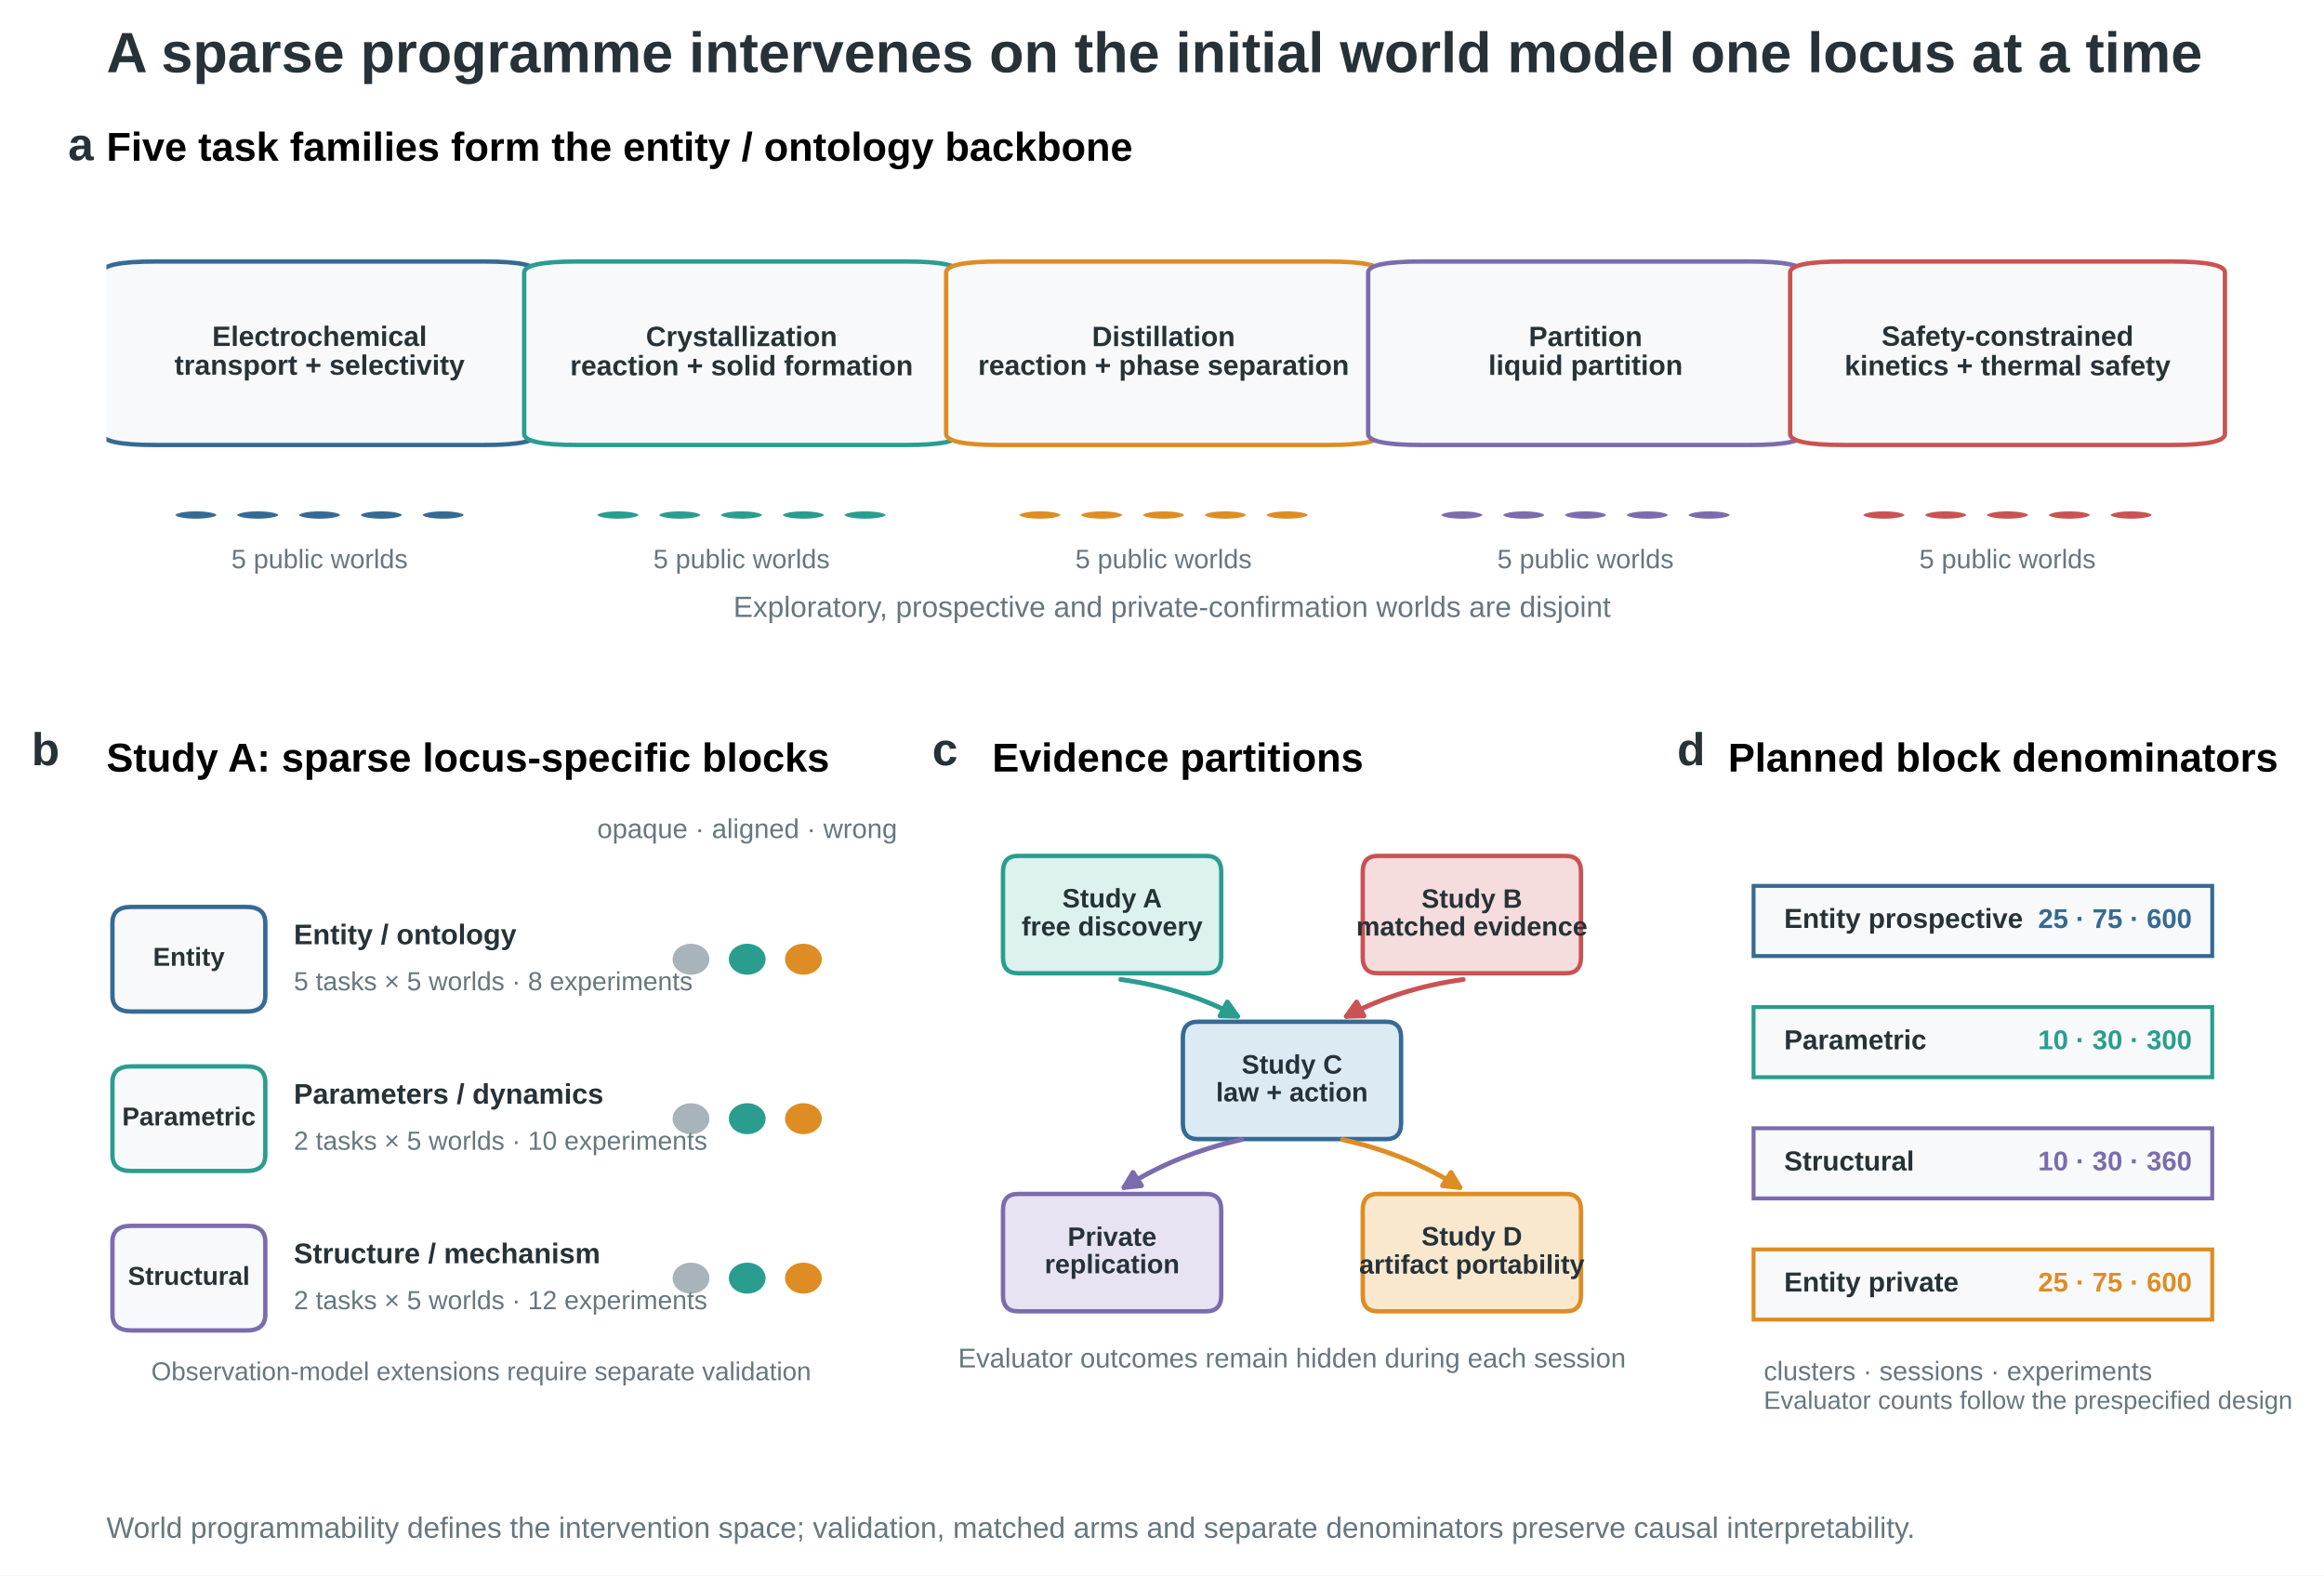
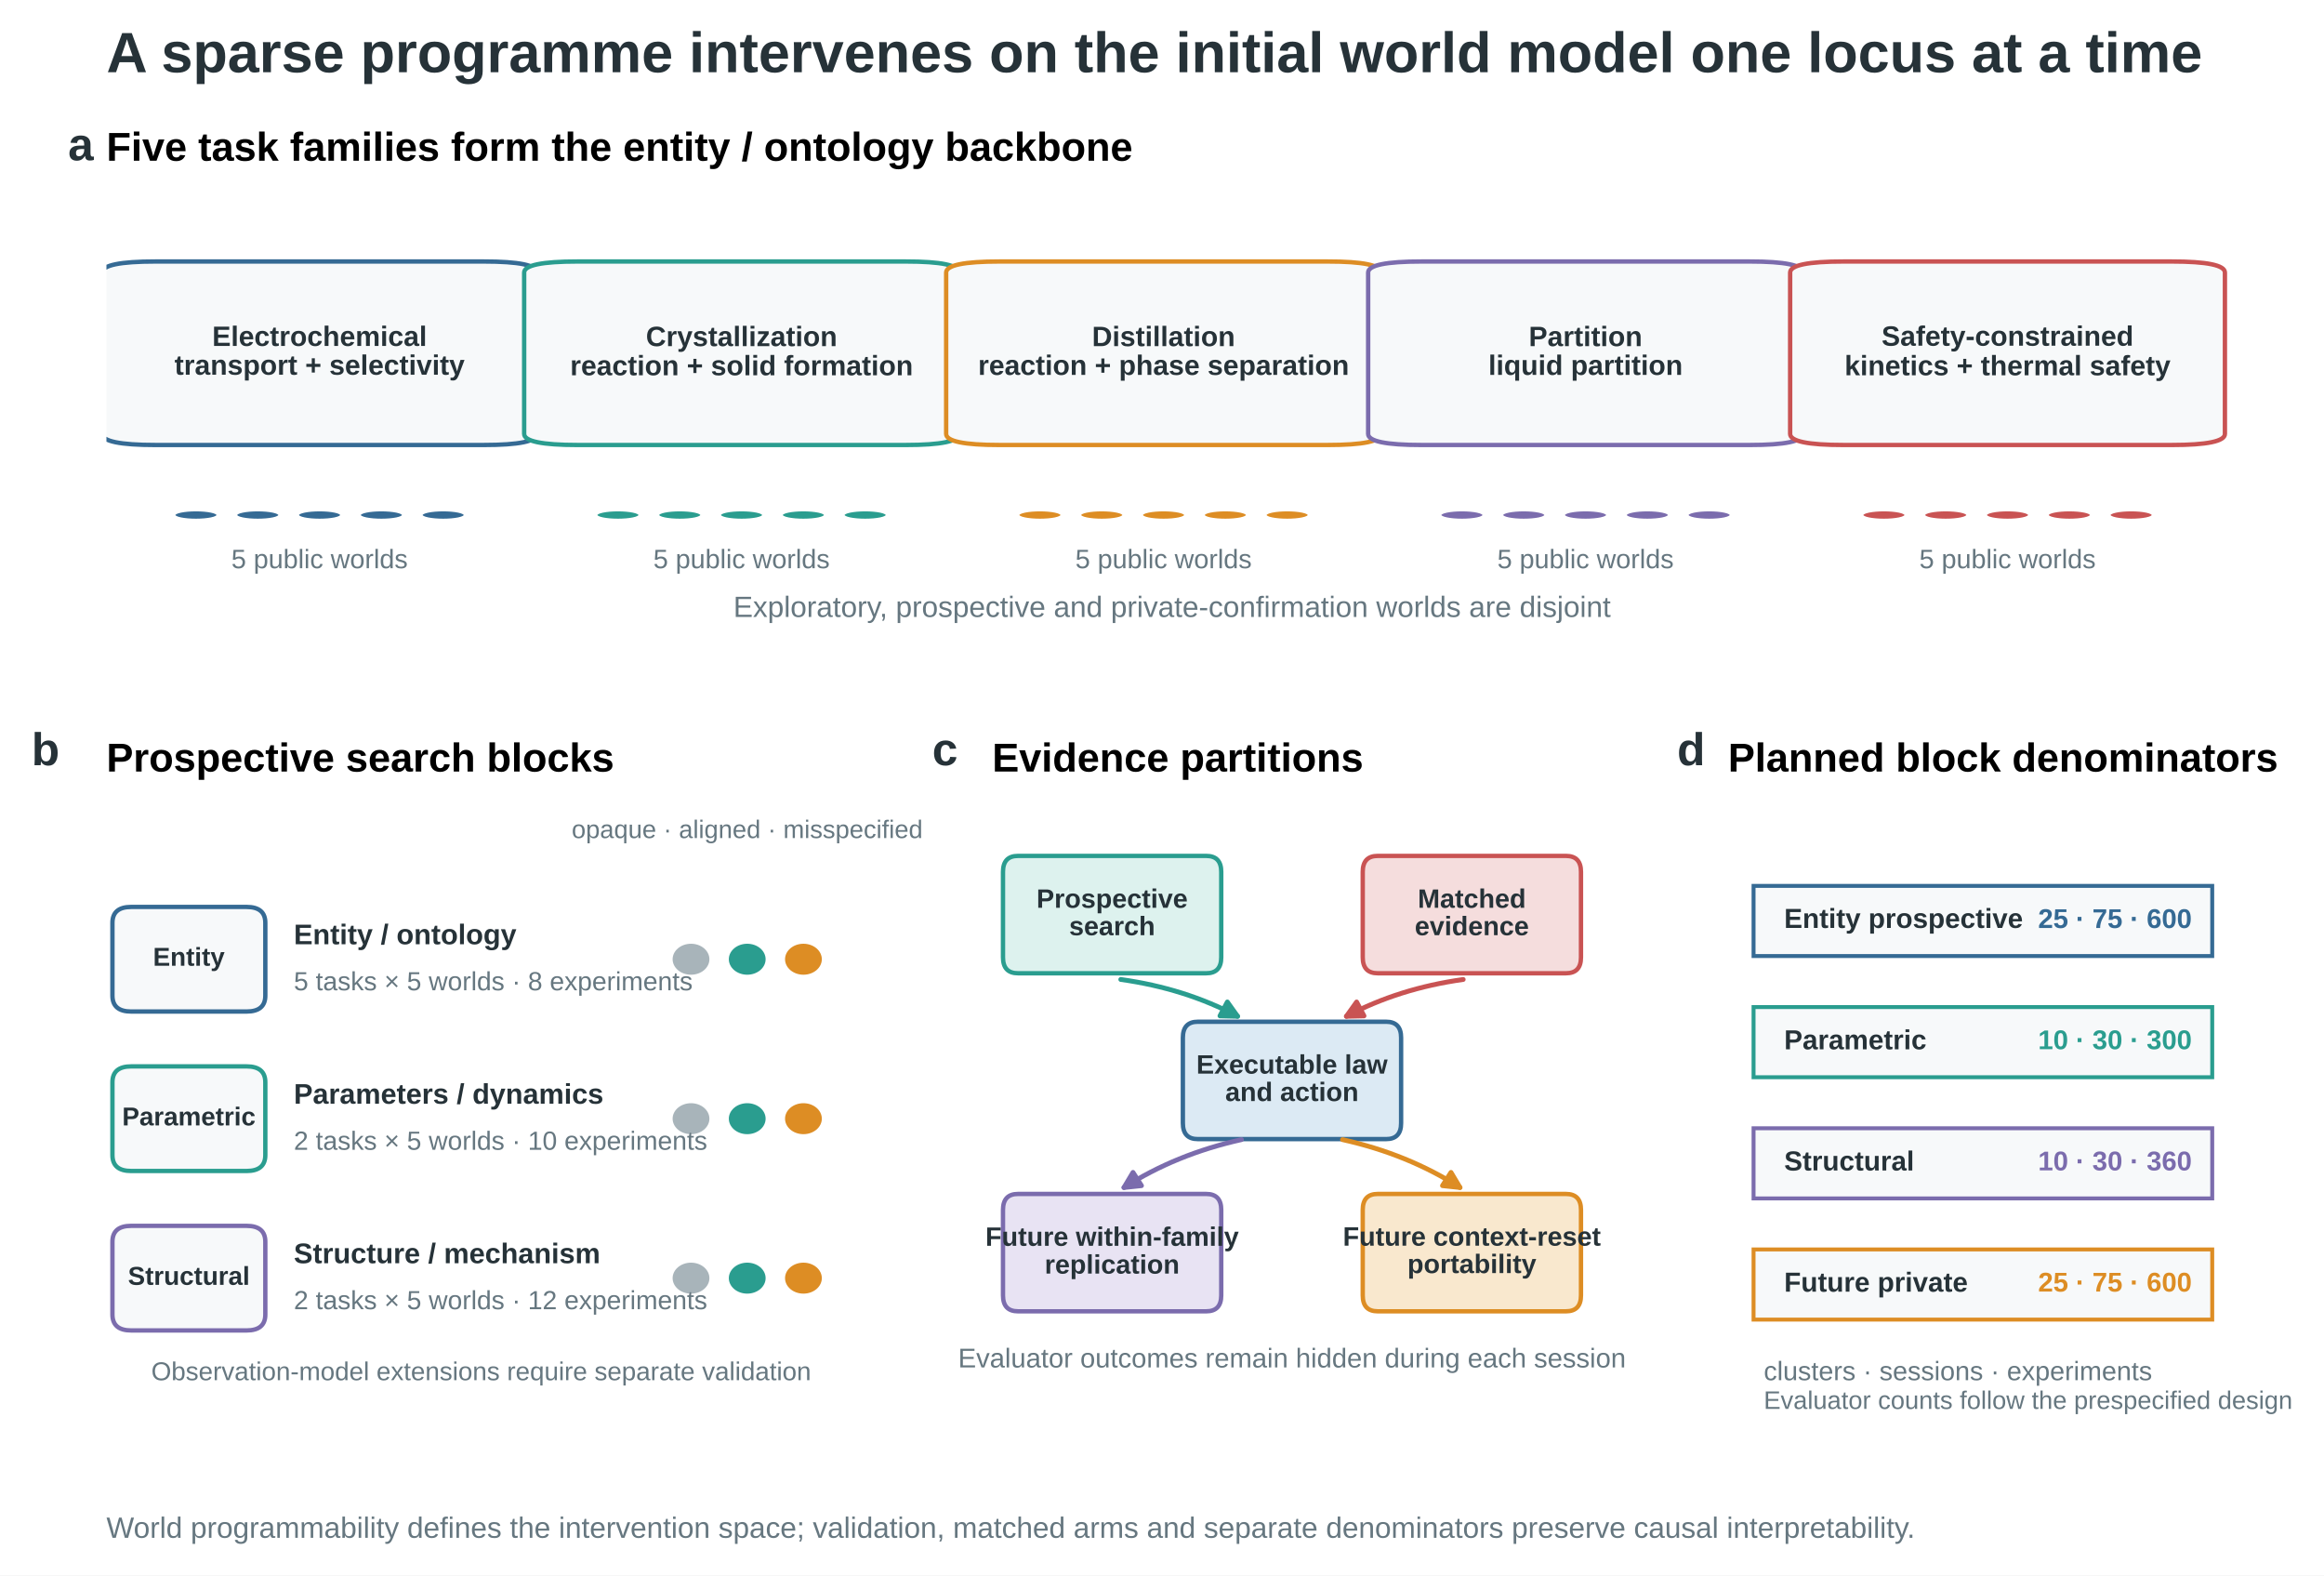
<svg xmlns="http://www.w3.org/2000/svg" width="531.362pt" height="360.139pt" viewBox="0 0 531.362 360.139" version="1.1">
  <defs>
    <style type="text/css">*{stroke-linejoin: round; stroke-linecap: butt}</style>
  </defs>
  <g id="figure_1">
    <g id="patch_1">
      <path d="M 0 360.139 L 531.362 360.139 L 531.362 0 L 0 0 z " style="fill: #ffffff" />
    </g>
    <g id="axes_1">
      <g id="patch_2">
        <path d="M 35.544 101.723 L 110.587 101.723 Q 122.77 101.723 122.77 99.19 L 122.77 62.31 Q 122.77 59.777 110.587 59.777 L 35.544 59.777 Q 23.361 59.777 23.361 62.31 L 23.361 99.19 Q 23.361 101.723 35.544 101.723 z " clip-path="url(#p70726f515e)" style="fill: #f7f9fa; stroke: #356a94; stroke-linejoin: miter" />
      </g>
      <g id="patch_3">
        <path d="M 44.802 118.745 C 46.095 118.745 47.334 118.638 48.248 118.448 C 49.162 118.258 49.675 118.001 49.675 117.732 C 49.675 117.463 49.162 117.206 48.248 117.016 C 47.334 116.826 46.095 116.719 44.802 116.719 C 43.51 116.719 42.27 116.826 41.357 117.016 C 40.443 117.206 39.929 117.463 39.929 117.732 C 39.929 118.001 40.443 118.258 41.357 118.448 C 42.27 118.638 43.51 118.745 44.802 118.745 z " clip-path="url(#p70726f515e)" style="fill: #356a94; stroke: #ffffff; stroke-width: 0.35; stroke-linejoin: miter" />
      </g>
      <g id="patch_4">
        <path d="M 58.934 118.745 C 60.226 118.745 61.466 118.638 62.38 118.448 C 63.293 118.258 63.807 118.001 63.807 117.732 C 63.807 117.463 63.293 117.206 62.38 117.016 C 61.466 116.826 60.226 116.719 58.934 116.719 C 57.641 116.719 56.402 116.826 55.488 117.016 C 54.574 117.206 54.061 117.463 54.061 117.732 C 54.061 118.001 54.574 118.258 55.488 118.448 C 56.402 118.638 57.641 118.745 58.934 118.745 z " clip-path="url(#p70726f515e)" style="fill: #356a94; stroke: #ffffff; stroke-width: 0.35; stroke-linejoin: miter" />
      </g>
      <g id="patch_5">
        <path d="M 73.065 118.745 C 74.358 118.745 75.597 118.638 76.511 118.448 C 77.425 118.258 77.938 118.001 77.938 117.732 C 77.938 117.463 77.425 117.206 76.511 117.016 C 75.597 116.826 74.358 116.719 73.065 116.719 C 71.773 116.719 70.533 116.826 69.62 117.016 C 68.706 117.206 68.192 117.463 68.192 117.732 C 68.192 118.001 68.706 118.258 69.62 118.448 C 70.533 118.638 71.773 118.745 73.065 118.745 z " clip-path="url(#p70726f515e)" style="fill: #356a94; stroke: #ffffff; stroke-width: 0.35; stroke-linejoin: miter" />
      </g>
      <g id="patch_6">
        <path d="M 87.197 118.745 C 88.489 118.745 89.729 118.638 90.643 118.448 C 91.556 118.258 92.07 118.001 92.07 117.732 C 92.07 117.463 91.556 117.206 90.643 117.016 C 89.729 116.826 88.489 116.719 87.197 116.719 C 85.905 116.719 84.665 116.826 83.751 117.016 C 82.837 117.206 82.324 117.463 82.324 117.732 C 82.324 118.001 82.837 118.258 83.751 118.448 C 84.665 118.638 85.905 118.745 87.197 118.745 z " clip-path="url(#p70726f515e)" style="fill: #356a94; stroke: #ffffff; stroke-width: 0.35; stroke-linejoin: miter" />
      </g>
      <g id="patch_7">
        <path d="M 101.329 118.745 C 102.621 118.745 103.86 118.638 104.774 118.448 C 105.688 118.258 106.202 118.001 106.202 117.732 C 106.202 117.463 105.688 117.206 104.774 117.016 C 103.86 116.826 102.621 116.719 101.329 116.719 C 100.036 116.719 98.797 116.826 97.883 117.016 C 96.969 117.206 96.456 117.463 96.456 117.732 C 96.456 118.001 96.969 118.258 97.883 118.448 C 98.797 118.638 100.036 118.745 101.329 118.745 z " clip-path="url(#p70726f515e)" style="fill: #356a94; stroke: #ffffff; stroke-width: 0.35; stroke-linejoin: miter" />
      </g>
      <g id="patch_8">
        <path d="M 132.028 101.723 L 207.072 101.723 Q 219.254 101.723 219.254 99.19 L 219.254 62.31 Q 219.254 59.777 207.072 59.777 L 132.028 59.777 Q 119.846 59.777 119.846 62.31 L 119.846 99.19 Q 119.846 101.723 132.028 101.723 z " clip-path="url(#p70726f515e)" style="fill: #f7f9fa; stroke: #2a9d8f; stroke-linejoin: miter" />
      </g>
      <g id="patch_9">
        <path d="M 141.287 118.745 C 142.579 118.745 143.819 118.638 144.733 118.448 C 145.646 118.258 146.16 118.001 146.16 117.732 C 146.16 117.463 145.646 117.206 144.733 117.016 C 143.819 116.826 142.579 116.719 141.287 116.719 C 139.994 116.719 138.755 116.826 137.841 117.016 C 136.927 117.206 136.414 117.463 136.414 117.732 C 136.414 118.001 136.927 118.258 137.841 118.448 C 138.755 118.638 139.994 118.745 141.287 118.745 z " clip-path="url(#p70726f515e)" style="fill: #2a9d8f; stroke: #ffffff; stroke-width: 0.35; stroke-linejoin: miter" />
      </g>
      <g id="patch_10">
        <path d="M 155.418 118.745 C 156.711 118.745 157.95 118.638 158.864 118.448 C 159.778 118.258 160.291 118.001 160.291 117.732 C 160.291 117.463 159.778 117.206 158.864 117.016 C 157.95 116.826 156.711 116.719 155.418 116.719 C 154.126 116.719 152.887 116.826 151.973 117.016 C 151.059 117.206 150.545 117.463 150.545 117.732 C 150.545 118.001 151.059 118.258 151.973 118.448 C 152.887 118.638 154.126 118.745 155.418 118.745 z " clip-path="url(#p70726f515e)" style="fill: #2a9d8f; stroke: #ffffff; stroke-width: 0.35; stroke-linejoin: miter" />
      </g>
      <g id="patch_11">
        <path d="M 169.55 118.745 C 170.842 118.745 172.082 118.638 172.996 118.448 C 173.91 118.258 174.423 118.001 174.423 117.732 C 174.423 117.463 173.91 117.206 172.996 117.016 C 172.082 116.826 170.842 116.719 169.55 116.719 C 168.258 116.719 167.018 116.826 166.104 117.016 C 165.19 117.206 164.677 117.463 164.677 117.732 C 164.677 118.001 165.19 118.258 166.104 118.448 C 167.018 118.638 168.258 118.745 169.55 118.745 z " clip-path="url(#p70726f515e)" style="fill: #2a9d8f; stroke: #ffffff; stroke-width: 0.35; stroke-linejoin: miter" />
      </g>
      <g id="patch_12">
        <path d="M 183.682 118.745 C 184.974 118.745 186.213 118.638 187.127 118.448 C 188.041 118.258 188.555 118.001 188.555 117.732 C 188.555 117.463 188.041 117.206 187.127 117.016 C 186.213 116.826 184.974 116.719 183.682 116.719 C 182.389 116.719 181.15 116.826 180.236 117.016 C 179.322 117.206 178.809 117.463 178.809 117.732 C 178.809 118.001 179.322 118.258 180.236 118.448 C 181.15 118.638 182.389 118.745 183.682 118.745 z " clip-path="url(#p70726f515e)" style="fill: #2a9d8f; stroke: #ffffff; stroke-width: 0.35; stroke-linejoin: miter" />
      </g>
      <g id="patch_13">
        <path d="M 197.813 118.745 C 199.105 118.745 200.345 118.638 201.259 118.448 C 202.173 118.258 202.686 118.001 202.686 117.732 C 202.686 117.463 202.173 117.206 201.259 117.016 C 200.345 116.826 199.105 116.719 197.813 116.719 C 196.521 116.719 195.281 116.826 194.367 117.016 C 193.454 117.206 192.94 117.463 192.94 117.732 C 192.94 118.001 193.454 118.258 194.367 118.448 C 195.281 118.638 196.521 118.745 197.813 118.745 z " clip-path="url(#p70726f515e)" style="fill: #2a9d8f; stroke: #ffffff; stroke-width: 0.35; stroke-linejoin: miter" />
      </g>
      <g id="patch_14">
        <path d="M 228.513 101.723 L 303.556 101.723 Q 315.739 101.723 315.739 99.19 L 315.739 62.31 Q 315.739 59.777 303.556 59.777 L 228.513 59.777 Q 216.33 59.777 216.33 62.31 L 216.33 99.19 Q 216.33 101.723 228.513 101.723 z " clip-path="url(#p70726f515e)" style="fill: #f7f9fa; stroke: #dd8d24; stroke-linejoin: miter" />
      </g>
      <g id="patch_15">
        <path d="M 237.771 118.745 C 239.064 118.745 240.303 118.638 241.217 118.448 C 242.131 118.258 242.644 118.001 242.644 117.732 C 242.644 117.463 242.131 117.206 241.217 117.016 C 240.303 116.826 239.064 116.719 237.771 116.719 C 236.479 116.719 235.24 116.826 234.326 117.016 C 233.412 117.206 232.898 117.463 232.898 117.732 C 232.898 118.001 233.412 118.258 234.326 118.448 C 235.24 118.638 236.479 118.745 237.771 118.745 z " clip-path="url(#p70726f515e)" style="fill: #dd8d24; stroke: #ffffff; stroke-width: 0.35; stroke-linejoin: miter" />
      </g>
      <g id="patch_16">
        <path d="M 251.903 118.745 C 253.195 118.745 254.435 118.638 255.349 118.448 C 256.263 118.258 256.776 118.001 256.776 117.732 C 256.776 117.463 256.263 117.206 255.349 117.016 C 254.435 116.826 253.195 116.719 251.903 116.719 C 250.611 116.719 249.371 116.826 248.457 117.016 C 247.544 117.206 247.03 117.463 247.03 117.732 C 247.03 118.001 247.544 118.258 248.457 118.448 C 249.371 118.638 250.611 118.745 251.903 118.745 z " clip-path="url(#p70726f515e)" style="fill: #dd8d24; stroke: #ffffff; stroke-width: 0.35; stroke-linejoin: miter" />
      </g>
      <g id="patch_17">
        <path d="M 266.035 118.745 C 267.327 118.745 268.566 118.638 269.48 118.448 C 270.394 118.258 270.908 118.001 270.908 117.732 C 270.908 117.463 270.394 117.206 269.48 117.016 C 268.566 116.826 267.327 116.719 266.035 116.719 C 264.742 116.719 263.503 116.826 262.589 117.016 C 261.675 117.206 261.162 117.463 261.162 117.732 C 261.162 118.001 261.675 118.258 262.589 118.448 C 263.503 118.638 264.742 118.745 266.035 118.745 z " clip-path="url(#p70726f515e)" style="fill: #dd8d24; stroke: #ffffff; stroke-width: 0.35; stroke-linejoin: miter" />
      </g>
      <g id="patch_18">
        <path d="M 280.166 118.745 C 281.459 118.745 282.698 118.638 283.612 118.448 C 284.526 118.258 285.039 118.001 285.039 117.732 C 285.039 117.463 284.526 117.206 283.612 117.016 C 282.698 116.826 281.459 116.719 280.166 116.719 C 278.874 116.719 277.634 116.826 276.72 117.016 C 275.807 117.206 275.293 117.463 275.293 117.732 C 275.293 118.001 275.807 118.258 276.72 118.448 C 277.634 118.638 278.874 118.745 280.166 118.745 z " clip-path="url(#p70726f515e)" style="fill: #dd8d24; stroke: #ffffff; stroke-width: 0.35; stroke-linejoin: miter" />
      </g>
      <g id="patch_19">
        <path d="M 294.298 118.745 C 295.59 118.745 296.83 118.638 297.743 118.448 C 298.657 118.258 299.171 118.001 299.171 117.732 C 299.171 117.463 298.657 117.206 297.743 117.016 C 296.83 116.826 295.59 116.719 294.298 116.719 C 293.005 116.719 291.766 116.826 290.852 117.016 C 289.938 117.206 289.425 117.463 289.425 117.732 C 289.425 118.001 289.938 118.258 290.852 118.448 C 291.766 118.638 293.005 118.745 294.298 118.745 z " clip-path="url(#p70726f515e)" style="fill: #dd8d24; stroke: #ffffff; stroke-width: 0.35; stroke-linejoin: miter" />
      </g>
      <g id="patch_20">
        <path d="M 324.997 101.723 L 400.041 101.723 Q 412.223 101.723 412.223 99.19 L 412.223 62.31 Q 412.223 59.777 400.041 59.777 L 324.997 59.777 Q 312.815 59.777 312.815 62.31 L 312.815 99.19 Q 312.815 101.723 324.997 101.723 z " clip-path="url(#p70726f515e)" style="fill: #f7f9fa; stroke: #7b6cad; stroke-linejoin: miter" />
      </g>
      <g id="patch_21">
        <path d="M 334.256 118.745 C 335.548 118.745 336.788 118.638 337.702 118.448 C 338.616 118.258 339.129 118.001 339.129 117.732 C 339.129 117.463 338.616 117.206 337.702 117.016 C 336.788 116.826 335.548 116.719 334.256 116.719 C 332.964 116.719 331.724 116.826 330.81 117.016 C 329.897 117.206 329.383 117.463 329.383 117.732 C 329.383 118.001 329.897 118.258 330.81 118.448 C 331.724 118.638 332.964 118.745 334.256 118.745 z " clip-path="url(#p70726f515e)" style="fill: #7b6cad; stroke: #ffffff; stroke-width: 0.35; stroke-linejoin: miter" />
      </g>
      <g id="patch_22">
        <path d="M 348.388 118.745 C 349.68 118.745 350.92 118.638 351.833 118.448 C 352.747 118.258 353.261 118.001 353.261 117.732 C 353.261 117.463 352.747 117.206 351.833 117.016 C 350.92 116.826 349.68 116.719 348.388 116.719 C 347.095 116.719 345.856 116.826 344.942 117.016 C 344.028 117.206 343.515 117.463 343.515 117.732 C 343.515 118.001 344.028 118.258 344.942 118.448 C 345.856 118.638 347.095 118.745 348.388 118.745 z " clip-path="url(#p70726f515e)" style="fill: #7b6cad; stroke: #ffffff; stroke-width: 0.35; stroke-linejoin: miter" />
      </g>
      <g id="patch_23">
        <path d="M 362.519 118.745 C 363.812 118.745 365.051 118.638 365.965 118.448 C 366.879 118.258 367.392 118.001 367.392 117.732 C 367.392 117.463 366.879 117.206 365.965 117.016 C 365.051 116.826 363.812 116.719 362.519 116.719 C 361.227 116.719 359.987 116.826 359.074 117.016 C 358.16 117.206 357.646 117.463 357.646 117.732 C 357.646 118.001 358.16 118.258 359.074 118.448 C 359.987 118.638 361.227 118.745 362.519 118.745 z " clip-path="url(#p70726f515e)" style="fill: #7b6cad; stroke: #ffffff; stroke-width: 0.35; stroke-linejoin: miter" />
      </g>
      <g id="patch_24">
        <path d="M 376.651 118.745 C 377.943 118.745 379.183 118.638 380.096 118.448 C 381.01 118.258 381.524 118.001 381.524 117.732 C 381.524 117.463 381.01 117.206 380.096 117.016 C 379.183 116.826 377.943 116.719 376.651 116.719 C 375.358 116.719 374.119 116.826 373.205 117.016 C 372.291 117.206 371.778 117.463 371.778 117.732 C 371.778 118.001 372.291 118.258 373.205 118.448 C 374.119 118.638 375.358 118.745 376.651 118.745 z " clip-path="url(#p70726f515e)" style="fill: #7b6cad; stroke: #ffffff; stroke-width: 0.35; stroke-linejoin: miter" />
      </g>
      <g id="patch_25">
        <path d="M 390.782 118.745 C 392.075 118.745 393.314 118.638 394.228 118.448 C 395.142 118.258 395.655 118.001 395.655 117.732 C 395.655 117.463 395.142 117.206 394.228 117.016 C 393.314 116.826 392.075 116.719 390.782 116.719 C 389.49 116.719 388.25 116.826 387.337 117.016 C 386.423 117.206 385.909 117.463 385.909 117.732 C 385.909 118.001 386.423 118.258 387.337 118.448 C 388.25 118.638 389.49 118.745 390.782 118.745 z " clip-path="url(#p70726f515e)" style="fill: #7b6cad; stroke: #ffffff; stroke-width: 0.35; stroke-linejoin: miter" />
      </g>
      <g id="patch_26">
        <path d="M 421.482 101.723 L 496.526 101.723 Q 508.708 101.723 508.708 99.19 L 508.708 62.31 Q 508.708 59.777 496.526 59.777 L 421.482 59.777 Q 409.3 59.777 409.3 62.31 L 409.3 99.19 Q 409.3 101.723 421.482 101.723 z " clip-path="url(#p70726f515e)" style="fill: #f7f9fa; stroke: #c95353; stroke-linejoin: miter" />
      </g>
      <g id="patch_27">
        <path d="M 430.741 118.745 C 432.033 118.745 433.273 118.638 434.186 118.448 C 435.1 118.258 435.614 118.001 435.614 117.732 C 435.614 117.463 435.1 117.206 434.186 117.016 C 433.273 116.826 432.033 116.719 430.741 116.719 C 429.448 116.719 428.209 116.826 427.295 117.016 C 426.381 117.206 425.868 117.463 425.868 117.732 C 425.868 118.001 426.381 118.258 427.295 118.448 C 428.209 118.638 429.448 118.745 430.741 118.745 z " clip-path="url(#p70726f515e)" style="fill: #c95353; stroke: #ffffff; stroke-width: 0.35; stroke-linejoin: miter" />
      </g>
      <g id="patch_28">
        <path d="M 444.872 118.745 C 446.165 118.745 447.404 118.638 448.318 118.448 C 449.232 118.258 449.745 118.001 449.745 117.732 C 449.745 117.463 449.232 117.206 448.318 117.016 C 447.404 116.826 446.165 116.719 444.872 116.719 C 443.58 116.719 442.34 116.826 441.427 117.016 C 440.513 117.206 439.999 117.463 439.999 117.732 C 439.999 118.001 440.513 118.258 441.427 118.448 C 442.34 118.638 443.58 118.745 444.872 118.745 z " clip-path="url(#p70726f515e)" style="fill: #c95353; stroke: #ffffff; stroke-width: 0.35; stroke-linejoin: miter" />
      </g>
      <g id="patch_29">
        <path d="M 459.004 118.745 C 460.296 118.745 461.536 118.638 462.45 118.448 C 463.363 118.258 463.877 118.001 463.877 117.732 C 463.877 117.463 463.363 117.206 462.45 117.016 C 461.536 116.826 460.296 116.719 459.004 116.719 C 457.711 116.719 456.472 116.826 455.558 117.016 C 454.644 117.206 454.131 117.463 454.131 117.732 C 454.131 118.001 454.644 118.258 455.558 118.448 C 456.472 118.638 457.711 118.745 459.004 118.745 z " clip-path="url(#p70726f515e)" style="fill: #c95353; stroke: #ffffff; stroke-width: 0.35; stroke-linejoin: miter" />
      </g>
      <g id="patch_30">
        <path d="M 473.135 118.745 C 474.428 118.745 475.667 118.638 476.581 118.448 C 477.495 118.258 478.008 118.001 478.008 117.732 C 478.008 117.463 477.495 117.206 476.581 117.016 C 475.667 116.826 474.428 116.719 473.135 116.719 C 471.843 116.719 470.604 116.826 469.69 117.016 C 468.776 117.206 468.262 117.463 468.262 117.732 C 468.262 118.001 468.776 118.258 469.69 118.448 C 470.604 118.638 471.843 118.745 473.135 118.745 z " clip-path="url(#p70726f515e)" style="fill: #c95353; stroke: #ffffff; stroke-width: 0.35; stroke-linejoin: miter" />
      </g>
      <g id="patch_31">
        <path d="M 487.267 118.745 C 488.559 118.745 489.799 118.638 490.713 118.448 C 491.626 118.258 492.14 118.001 492.14 117.732 C 492.14 117.463 491.626 117.206 490.713 117.016 C 489.799 116.826 488.559 116.719 487.267 116.719 C 485.975 116.719 484.735 116.826 483.821 117.016 C 482.907 117.206 482.394 117.463 482.394 117.732 C 482.394 118.001 482.907 118.258 483.821 118.448 C 484.735 118.638 485.975 118.745 487.267 118.745 z " clip-path="url(#p70726f515e)" style="fill: #c95353; stroke: #ffffff; stroke-width: 0.35; stroke-linejoin: miter" />
      </g>
      <g id="text_1">
        <text style="font-weight: 700; font-size: 6.4px; font-family: 'Arial', 'Helvetica', 'DejaVu Sans', sans-serif; fill: #263238" transform="translate(48.52138 79.07874)">Electrochemical</text>
        <text style="font-weight: 700; font-size: 6.4px; font-family: 'Arial', 'Helvetica', 'DejaVu Sans', sans-serif; fill: #263238" transform="translate(39.89888 85.6557)">transport + selectivity</text>
      </g>
      <g id="text_2">
        <text style="font-size: 6.1px; font-family: 'Arial', 'Helvetica', 'DejaVu Sans', sans-serif; text-anchor: middle; fill: #667780" x="73.065" y="129.89" transform="rotate(-0 73.06538 129.8904)">5 public worlds</text>
      </g>
      <g id="text_3">
        <text style="font-weight: 700; font-size: 6.4px; font-family: 'Arial', 'Helvetica', 'DejaVu Sans', sans-serif; fill: #263238" transform="translate(147.6795 79.11774)">Crystallization</text>
        <text style="font-weight: 700; font-size: 6.4px; font-family: 'Arial', 'Helvetica', 'DejaVu Sans', sans-serif; fill: #263238" transform="translate(130.346 85.7787)">reaction + solid formation</text>
      </g>
      <g id="text_4">
        <text style="font-size: 6.1px; font-family: 'Arial', 'Helvetica', 'DejaVu Sans', sans-serif; text-anchor: middle; fill: #667780" x="169.55" y="129.89" transform="rotate(-0 169.55 129.8904)">5 public worlds</text>
      </g>
      <g id="text_5">
        <text style="font-weight: 700; font-size: 6.4px; font-family: 'Arial', 'Helvetica', 'DejaVu Sans', sans-serif; fill: #263238" transform="translate(249.6796 79.12074)">Distillation</text>
        <text style="font-weight: 700; font-size: 6.4px; font-family: 'Arial', 'Helvetica', 'DejaVu Sans', sans-serif; fill: #263238" transform="translate(223.6221 85.6977)">reaction + phase separation</text>
      </g>
      <g id="text_6">
        <text style="font-size: 6.1px; font-family: 'Arial', 'Helvetica', 'DejaVu Sans', sans-serif; text-anchor: middle; fill: #667780" x="266.035" y="129.89" transform="rotate(-0 266.0346 129.8904)">5 public worlds</text>
      </g>
      <g id="text_7">
        <text style="font-weight: 700; font-size: 6.4px; font-family: 'Arial', 'Helvetica', 'DejaVu Sans', sans-serif; fill: #263238" transform="translate(349.5417 79.12074)">Partition</text>
        <text style="font-weight: 700; font-size: 6.4px; font-family: 'Arial', 'Helvetica', 'DejaVu Sans', sans-serif; fill: #263238" transform="translate(340.3022 85.6977)">liquid partition</text>
      </g>
      <g id="text_8">
        <text style="font-size: 6.1px; font-family: 'Arial', 'Helvetica', 'DejaVu Sans', sans-serif; text-anchor: middle; fill: #667780" x="362.519" y="129.89" transform="rotate(-0 362.5192 129.8904)">5 public worlds</text>
      </g>
      <g id="text_9">
        <text style="font-weight: 700; font-size: 6.4px; font-family: 'Arial', 'Helvetica', 'DejaVu Sans', sans-serif; fill: #263238" transform="translate(430.1983 79.0305)">Safety-constrained</text>
        <text style="font-weight: 700; font-size: 6.4px; font-family: 'Arial', 'Helvetica', 'DejaVu Sans', sans-serif; fill: #263238" transform="translate(421.7438 85.78194)">kinetics + thermal safety</text>
      </g>
      <g id="text_10">
        <text style="font-size: 6.1px; font-family: 'Arial', 'Helvetica', 'DejaVu Sans', sans-serif; text-anchor: middle; fill: #667780" x="459.004" y="129.89" transform="rotate(-0 459.0038 129.8904)">5 public worlds</text>
      </g>
      <g id="text_11">
        <text style="font-size: 6.7px; font-family: 'Arial', 'Helvetica', 'DejaVu Sans', sans-serif; text-anchor: middle; fill: #667780" x="267.984" y="141.036" transform="rotate(-0 267.9838 141.0357)">Exploratory, prospective and private-confirmation worlds are disjoint</text>
      </g>
      <g id="text_12">
        <text style="font-weight: 700; font-size: 10.5px; font-family: 'Arial', 'Helvetica', 'DejaVu Sans', sans-serif; text-anchor: start; fill: #263238" x="15.564" y="36.63" transform="rotate(-0 15.56446 36.63029)">a</text>
      </g>
      <g id="text_13">
        <text style="font-weight: 700; font-size: 9.2px; font-family: 'Arial', 'Helvetica', 'DejaVu Sans', sans-serif; text-anchor: start" x="24.336" y="36.742" transform="rotate(-0 24.33578 36.742)">Five task families form the entity / ontology backbone</text>
      </g>
    </g>
    <g id="axes_2">
      <g id="patch_32">
        <path d="M 29.991 231.23 L 56.38 231.23 Q 60.664 231.23 60.664 227.585 L 60.664 210.964 Q 60.664 207.319 56.38 207.319 L 29.991 207.319 Q 25.707 207.319 25.707 210.964 L 25.707 227.585 Q 25.707 231.23 29.991 231.23 z " clip-path="url(#p15c0a701d0)" style="fill: #f7f9fa; stroke: #356a94; stroke-linejoin: miter" />
      </g>
      <g id="patch_33">
        <path d="M 157.995 223.065 C 159.176 223.065 160.31 222.666 161.145 221.955 C 161.981 221.244 162.45 220.28 162.45 219.275 C 162.45 218.269 161.981 217.305 161.145 216.594 C 160.31 215.883 159.176 215.484 157.995 215.484 C 156.813 215.484 155.68 215.883 154.845 216.594 C 154.009 217.305 153.54 218.269 153.54 219.275 C 153.54 220.28 154.009 221.244 154.845 221.955 C 155.68 222.666 156.813 223.065 157.995 223.065 z " clip-path="url(#p15c0a701d0)" style="fill: #a8b4ba; stroke: #ffffff; stroke-width: 0.5; stroke-linejoin: miter" />
      </g>
      <g id="patch_34">
        <path d="M 170.847 223.065 C 172.028 223.065 173.162 222.666 173.997 221.955 C 174.833 221.244 175.302 220.28 175.302 219.275 C 175.302 218.269 174.833 217.305 173.997 216.594 C 173.162 215.883 172.028 215.484 170.847 215.484 C 169.665 215.484 168.532 215.883 167.696 216.594 C 166.861 217.305 166.391 218.269 166.391 219.275 C 166.391 220.28 166.861 221.244 167.696 221.955 C 168.532 222.666 169.665 223.065 170.847 223.065 z " clip-path="url(#p15c0a701d0)" style="fill: #2a9d8f; stroke: #ffffff; stroke-width: 0.5; stroke-linejoin: miter" />
      </g>
      <g id="patch_35">
        <path d="M 183.699 223.065 C 184.88 223.065 186.013 222.666 186.849 221.955 C 187.684 221.244 188.154 220.28 188.154 219.275 C 188.154 218.269 187.684 217.305 186.849 216.594 C 186.013 215.883 184.88 215.484 183.699 215.484 C 182.517 215.484 181.384 215.883 180.548 216.594 C 179.713 217.305 179.243 218.269 179.243 219.275 C 179.243 220.28 179.713 221.244 180.548 221.955 C 181.384 222.666 182.517 223.065 183.699 223.065 z " clip-path="url(#p15c0a701d0)" style="fill: #dd8d24; stroke: #ffffff; stroke-width: 0.5; stroke-linejoin: miter" />
      </g>
      <g id="patch_36">
        <path d="M 29.991 267.681 L 56.38 267.681 Q 60.664 267.681 60.664 264.036 L 60.664 247.414 Q 60.664 243.769 56.38 243.769 L 29.991 243.769 Q 25.707 243.769 25.707 247.414 L 25.707 264.036 Q 25.707 267.681 29.991 267.681 z " clip-path="url(#p15c0a701d0)" style="fill: #f7f9fa; stroke: #2a9d8f; stroke-linejoin: miter" />
      </g>
      <g id="patch_37">
        <path d="M 157.995 259.516 C 159.176 259.516 160.31 259.116 161.145 258.406 C 161.981 257.695 162.45 256.73 162.45 255.725 C 162.45 254.72 161.981 253.755 161.145 253.044 C 160.31 252.334 159.176 251.934 157.995 251.934 C 156.813 251.934 155.68 252.334 154.845 253.044 C 154.009 253.755 153.54 254.72 153.54 255.725 C 153.54 256.73 154.009 257.695 154.845 258.406 C 155.68 259.116 156.813 259.516 157.995 259.516 z " clip-path="url(#p15c0a701d0)" style="fill: #a8b4ba; stroke: #ffffff; stroke-width: 0.5; stroke-linejoin: miter" />
      </g>
      <g id="patch_38">
        <path d="M 170.847 259.516 C 172.028 259.516 173.162 259.116 173.997 258.406 C 174.833 257.695 175.302 256.73 175.302 255.725 C 175.302 254.72 174.833 253.755 173.997 253.044 C 173.162 252.334 172.028 251.934 170.847 251.934 C 169.665 251.934 168.532 252.334 167.696 253.044 C 166.861 253.755 166.391 254.72 166.391 255.725 C 166.391 256.73 166.861 257.695 167.696 258.406 C 168.532 259.116 169.665 259.516 170.847 259.516 z " clip-path="url(#p15c0a701d0)" style="fill: #2a9d8f; stroke: #ffffff; stroke-width: 0.5; stroke-linejoin: miter" />
      </g>
      <g id="patch_39">
        <path d="M 183.699 259.516 C 184.88 259.516 186.013 259.116 186.849 258.406 C 187.684 257.695 188.154 256.73 188.154 255.725 C 188.154 254.72 187.684 253.755 186.849 253.044 C 186.013 252.334 184.88 251.934 183.699 251.934 C 182.517 251.934 181.384 252.334 180.548 253.044 C 179.713 253.755 179.243 254.72 179.243 255.725 C 179.243 256.73 179.713 257.695 180.548 258.406 C 181.384 259.116 182.517 259.516 183.699 259.516 z " clip-path="url(#p15c0a701d0)" style="fill: #dd8d24; stroke: #ffffff; stroke-width: 0.5; stroke-linejoin: miter" />
      </g>
      <g id="patch_40">
        <path d="M 29.991 304.131 L 56.38 304.131 Q 60.664 304.131 60.664 300.486 L 60.664 283.865 Q 60.664 280.22 56.38 280.22 L 29.991 280.22 Q 25.707 280.22 25.707 283.865 L 25.707 300.486 Q 25.707 304.131 29.991 304.131 z " clip-path="url(#p15c0a701d0)" style="fill: #f7f9fa; stroke: #7b6cad; stroke-linejoin: miter" />
      </g>
      <g id="patch_41">
        <path d="M 157.995 295.966 C 159.176 295.966 160.31 295.567 161.145 294.856 C 161.981 294.145 162.45 293.181 162.45 292.176 C 162.45 291.17 161.981 290.206 161.145 289.495 C 160.31 288.784 159.176 288.385 157.995 288.385 C 156.813 288.385 155.68 288.784 154.845 289.495 C 154.009 290.206 153.54 291.17 153.54 292.176 C 153.54 293.181 154.009 294.145 154.845 294.856 C 155.68 295.567 156.813 295.966 157.995 295.966 z " clip-path="url(#p15c0a701d0)" style="fill: #a8b4ba; stroke: #ffffff; stroke-width: 0.5; stroke-linejoin: miter" />
      </g>
      <g id="patch_42">
        <path d="M 170.847 295.966 C 172.028 295.966 173.162 295.567 173.997 294.856 C 174.833 294.145 175.302 293.181 175.302 292.176 C 175.302 291.17 174.833 290.206 173.997 289.495 C 173.162 288.784 172.028 288.385 170.847 288.385 C 169.665 288.385 168.532 288.784 167.696 289.495 C 166.861 290.206 166.391 291.17 166.391 292.176 C 166.391 293.181 166.861 294.145 167.696 294.856 C 168.532 295.567 169.665 295.966 170.847 295.966 z " clip-path="url(#p15c0a701d0)" style="fill: #2a9d8f; stroke: #ffffff; stroke-width: 0.5; stroke-linejoin: miter" />
      </g>
      <g id="patch_43">
        <path d="M 183.699 295.966 C 184.88 295.966 186.013 295.567 186.849 294.856 C 187.684 294.145 188.154 293.181 188.154 292.176 C 188.154 291.17 187.684 290.206 186.849 289.495 C 186.013 288.784 184.88 288.385 183.699 288.385 C 182.517 288.385 181.384 288.784 180.548 289.495 C 179.713 290.206 179.243 291.17 179.243 292.176 C 179.243 293.181 179.713 294.145 180.548 294.856 C 181.384 295.567 182.517 295.966 183.699 295.966 z " clip-path="url(#p15c0a701d0)" style="fill: #dd8d24; stroke: #ffffff; stroke-width: 0.5; stroke-linejoin: miter" />
      </g>
      <g id="text_14">
        <text style="font-weight: 700; font-size: 5.9px; font-family: 'Arial', 'Helvetica', 'DejaVu Sans', sans-serif; text-anchor: middle; fill: #263238" x="43.185" y="220.765" transform="rotate(-0 43.18515 220.7652)">Entity</text>
      </g>
      <g id="text_15">
        <text style="font-weight: 700; font-size: 6.5px; font-family: 'Arial', 'Helvetica', 'DejaVu Sans', sans-serif; text-anchor: start; fill: #263238" x="67.175" y="215.853" transform="rotate(-0 67.17524 215.8533)">Entity / ontology</text>
      </g>
      <g id="text_16">
        <text style="font-size: 6px; font-family: 'Arial', 'Helvetica', 'DejaVu Sans', sans-serif; text-anchor: start; fill: #667780" x="67.175" y="226.375" transform="rotate(-0 67.17524 226.375)">5 tasks × 5 worlds · 8 experiments</text>
      </g>
      <g id="text_17">
        <text style="font-weight: 700; font-size: 5.9px; font-family: 'Arial', 'Helvetica', 'DejaVu Sans', sans-serif; text-anchor: middle; fill: #263238" x="43.185" y="257.254" transform="rotate(-0 43.18515 257.2544)">Parametric</text>
      </g>
      <g id="text_18">
        <text style="font-weight: 700; font-size: 6.5px; font-family: 'Arial', 'Helvetica', 'DejaVu Sans', sans-serif; text-anchor: start; fill: #263238" x="67.175" y="252.304" transform="rotate(-0 67.17524 252.3038)">Parameters / dynamics</text>
      </g>
      <g id="text_19">
        <text style="font-size: 6px; font-family: 'Arial', 'Helvetica', 'DejaVu Sans', sans-serif; text-anchor: start; fill: #667780" x="67.175" y="262.825" transform="rotate(-0 67.17524 262.8255)">2 tasks × 5 worlds · 10 experiments</text>
      </g>
      <g id="text_20">
        <text style="font-weight: 700; font-size: 5.9px; font-family: 'Arial', 'Helvetica', 'DejaVu Sans', sans-serif; text-anchor: middle; fill: #263238" x="43.185" y="293.705" transform="rotate(-0 43.18515 293.7049)">Structural</text>
      </g>
      <g id="text_21">
        <text style="font-weight: 700; font-size: 6.5px; font-family: 'Arial', 'Helvetica', 'DejaVu Sans', sans-serif; text-anchor: start; fill: #263238" x="67.175" y="288.757" transform="rotate(-0 67.17524 288.7574)">Structure / mechanism</text>
      </g>
      <g id="text_22">
        <text style="font-size: 6px; font-family: 'Arial', 'Helvetica', 'DejaVu Sans', sans-serif; text-anchor: start; fill: #667780" x="67.175" y="299.276" transform="rotate(-0 67.17524 299.276)">2 tasks × 5 worlds · 12 experiments</text>
      </g>
      <g id="text_23">
-         <text style="font-size: 6.2px; font-family: 'Arial', 'Helvetica', 'DejaVu Sans', sans-serif; text-anchor: middle; fill: #667780" x="170.847" y="191.572" transform="rotate(-0 170.8467 191.5721)">opaque · aligned · wrong</text>
+         <text style="font-size: 5.8px; font-family: 'Arial', 'Helvetica', 'DejaVu Sans', sans-serif; text-anchor: middle; fill: #667780" x="170.847" y="191.572" transform="rotate(-0 170.8467 191.5721)">opaque · aligned · misspecified</text>
      </g>
      <g id="text_24">
        <text style="font-size: 5.9px; font-family: 'Arial', 'Helvetica', 'DejaVu Sans', sans-serif; text-anchor: middle; fill: #667780" x="110.015" y="315.504" transform="rotate(-0 110.0147 315.5038)">Observation-model extensions require separate validation</text>
      </g>
      <g id="text_25">
        <text style="font-weight: 700; font-size: 10.5px; font-family: 'Arial', 'Helvetica', 'DejaVu Sans', sans-serif; text-anchor: start; fill: #263238" x="7.2" y="174.92" transform="rotate(-0 7.2 174.9198)">b</text>
      </g>
      <g id="text_26">
-         <text style="font-weight: 700; font-size: 9.2px; font-family: 'Arial', 'Helvetica', 'DejaVu Sans', sans-serif; text-anchor: start" x="24.336" y="176.366" transform="rotate(-0 24.33578 176.366)">Study A: sparse locus-specific blocks</text>
+         <text style="font-weight: 700; font-size: 9.2px; font-family: 'Arial', 'Helvetica', 'DejaVu Sans', sans-serif; text-anchor: start" x="24.336" y="176.366" transform="rotate(-0 24.33578 176.366)">Prospective search blocks</text>
      </g>
    </g>
    <g id="axes_3">
      <g id="patch_44">
        <path d="M 232.753 222.482 L 275.798 222.482 Q 279.225 222.482 279.225 218.837 L 279.225 199.3 Q 279.225 195.655 275.798 195.655 L 232.753 195.655 Q 229.325 195.655 229.325 199.3 L 229.325 218.837 Q 229.325 222.482 232.753 222.482 z " clip-path="url(#p65ca54ecdb)" style="fill: #ddf2ee; stroke: #2a9d8f; stroke-linejoin: miter" />
      </g>
      <g id="patch_45">
        <path d="M 315.004 222.482 L 358.049 222.482 Q 361.477 222.482 361.477 218.837 L 361.477 199.3 Q 361.477 195.655 358.049 195.655 L 315.004 195.655 Q 311.577 195.655 311.577 199.3 L 311.577 218.837 Q 311.577 222.482 315.004 222.482 z " clip-path="url(#p65ca54ecdb)" style="fill: #f5dddd; stroke: #c95353; stroke-linejoin: miter" />
      </g>
      <g id="patch_46">
        <path d="M 273.878 260.391 L 316.924 260.391 Q 320.351 260.391 320.351 256.746 L 320.351 237.208 Q 320.351 233.563 316.924 233.563 L 273.878 233.563 Q 270.451 233.563 270.451 237.208 L 270.451 256.746 Q 270.451 260.391 273.878 260.391 z " clip-path="url(#p65ca54ecdb)" style="fill: #dceaf4; stroke: #356a94; stroke-linejoin: miter" />
      </g>
      <g id="patch_47">
        <path d="M 232.753 299.757 L 275.798 299.757 Q 279.225 299.757 279.225 296.112 L 279.225 276.575 Q 279.225 272.93 275.798 272.93 L 232.753 272.93 Q 229.325 272.93 229.325 276.575 L 229.325 296.112 Q 229.325 299.757 232.753 299.757 z " clip-path="url(#p65ca54ecdb)" style="fill: #e8e3f3; stroke: #7b6cad; stroke-linejoin: miter" />
      </g>
      <g id="patch_48">
        <path d="M 315.004 299.757 L 358.049 299.757 Q 361.477 299.757 361.477 296.112 L 361.477 276.575 Q 361.477 272.93 358.049 272.93 L 315.004 272.93 Q 311.577 272.93 311.577 276.575 L 311.577 296.112 Q 311.577 299.757 315.004 299.757 z " clip-path="url(#p65ca54ecdb)" style="fill: #f9e8ce; stroke: #dd8d24; stroke-linejoin: miter" />
      </g>
      <g id="patch_49">
        <path d="M 256.256 223.902 Q 270.944 225.949 282.96 232.32 " clip-path="url(#p65ca54ecdb)" style="fill: none; stroke: #2a9d8f; stroke-width: 1.1; stroke-linecap: round" />
        <path d="M 280.623 229.044 L 282.96 232.32 L 278.937 232.224 z " clip-path="url(#p65ca54ecdb)" style="fill: #2a9d8f; stroke: #2a9d8f; stroke-width: 1.1; stroke-linecap: round" />
      </g>
      <g id="patch_50">
        <path d="M 334.547 223.902 Q 319.858 225.949 307.842 232.32 " clip-path="url(#p65ca54ecdb)" style="fill: none; stroke: #c95353; stroke-width: 1.1; stroke-linecap: round" />
        <path d="M 311.865 232.224 L 307.842 232.32 L 310.179 229.044 z " clip-path="url(#p65ca54ecdb)" style="fill: #c95353; stroke: #c95353; stroke-width: 1.1; stroke-linecap: round" />
      </g>
      <g id="patch_51">
        <path d="M 283.85 260.512 Q 268.873 263.848 256.986 271.459 " clip-path="url(#p65ca54ecdb)" style="fill: none; stroke: #7b6cad; stroke-width: 1.1; stroke-linecap: round" />
        <path d="M 260.988 271.034 L 256.986 271.459 L 259.047 268.002 z " clip-path="url(#p65ca54ecdb)" style="fill: #7b6cad; stroke: #7b6cad; stroke-width: 1.1; stroke-linecap: round" />
      </g>
      <g id="patch_52">
        <path d="M 306.952 260.512 Q 321.93 263.848 333.816 271.459 " clip-path="url(#p65ca54ecdb)" style="fill: none; stroke: #dd8d24; stroke-width: 1.1; stroke-linecap: round" />
        <path d="M 331.755 268.002 L 333.816 271.459 L 329.814 271.034 z " clip-path="url(#p65ca54ecdb)" style="fill: #dd8d24; stroke: #dd8d24; stroke-width: 1.1; stroke-linecap: round" />
      </g>
      <g id="text_27">
-         <text style="font-weight: 700; font-size: 6.1px; font-family: 'Arial', 'Helvetica', 'DejaVu Sans', sans-serif; fill: #263238" transform="translate(242.8677 207.4293)">Study A</text>
-         <text style="font-weight: 700; font-size: 6.1px; font-family: 'Arial', 'Helvetica', 'DejaVu Sans', sans-serif; fill: #263238" transform="translate(233.5923 213.8642)">free discovery</text>
+         <text style="font-weight: 700; font-size: 6.1px; font-family: 'Arial', 'Helvetica', 'DejaVu Sans', sans-serif; fill: #263238" transform="translate(236.9845 207.5153)">Prospective</text>
+         <text style="font-weight: 700; font-size: 6.1px; font-family: 'Arial', 'Helvetica', 'DejaVu Sans', sans-serif; fill: #263238" transform="translate(244.4408 213.7839)">search</text>
      </g>
      <g id="text_28">
-         <text style="font-weight: 700; font-size: 6.1px; font-family: 'Arial', 'Helvetica', 'DejaVu Sans', sans-serif; fill: #263238" transform="translate(325.0051 207.5124)">Study B</text>
-         <text style="font-weight: 700; font-size: 6.1px; font-family: 'Arial', 'Helvetica', 'DejaVu Sans', sans-serif; fill: #263238" transform="translate(310.0844 213.8611)">matched evidence</text>
+         <text style="font-weight: 700; font-size: 6.1px; font-family: 'Arial', 'Helvetica', 'DejaVu Sans', sans-serif; fill: #263238" transform="translate(324.1568 207.5153)">Matched</text>
+         <text style="font-weight: 700; font-size: 6.1px; font-family: 'Arial', 'Helvetica', 'DejaVu Sans', sans-serif; fill: #263238" transform="translate(323.4734 213.7839)">evidence</text>
      </g>
      <g id="text_29">
-         <text style="font-weight: 700; font-size: 6.1px; font-family: 'Arial', 'Helvetica', 'DejaVu Sans', sans-serif; fill: #263238" transform="translate(283.8792 245.4209)">Study C</text>
-         <text style="font-weight: 700; font-size: 6.1px; font-family: 'Arial', 'Helvetica', 'DejaVu Sans', sans-serif; fill: #263238" transform="translate(278.0284 251.7697)">law + action</text>
+         <text style="font-weight: 700; font-size: 6.1px; font-family: 'Arial', 'Helvetica', 'DejaVu Sans', sans-serif; fill: #263238" transform="translate(273.5344 245.4238)">Executable law</text>
+         <text style="font-weight: 700; font-size: 6.1px; font-family: 'Arial', 'Helvetica', 'DejaVu Sans', sans-serif; fill: #263238" transform="translate(280.151 251.6925)">and action</text>
      </g>
      <g id="text_30">
-         <text style="font-weight: 700; font-size: 6.1px; font-family: 'Arial', 'Helvetica', 'DejaVu Sans', sans-serif; fill: #263238" transform="translate(244.1025 284.7903)">Private</text>
-         <text style="font-weight: 700; font-size: 6.1px; font-family: 'Arial', 'Helvetica', 'DejaVu Sans', sans-serif; fill: #263238" transform="translate(238.8536 291.059)">replication</text>
+         <text style="font-weight: 700; font-size: 6.1px; font-family: 'Arial', 'Helvetica', 'DejaVu Sans', sans-serif; fill: #263238" transform="translate(225.3021 284.7875)">Future within-family</text>
+         <text style="font-weight: 700; font-size: 6.1px; font-family: 'Arial', 'Helvetica', 'DejaVu Sans', sans-serif; fill: #263238" transform="translate(238.8536 291.1362)">replication</text>
      </g>
      <g id="text_31">
-         <text style="font-weight: 700; font-size: 6.1px; font-family: 'Arial', 'Helvetica', 'DejaVu Sans', sans-serif; fill: #263238" transform="translate(325.0051 284.7043)">Study D</text>
-         <text style="font-weight: 700; font-size: 6.1px; font-family: 'Arial', 'Helvetica', 'DejaVu Sans', sans-serif; fill: #263238" transform="translate(310.7692 291.1393)">artifact portability</text>
+         <text style="font-weight: 700; font-size: 6.1px; font-family: 'Arial', 'Helvetica', 'DejaVu Sans', sans-serif; fill: #263238" transform="translate(307.0406 284.7503)">Future context-reset</text>
+         <text style="font-weight: 700; font-size: 6.1px; font-family: 'Arial', 'Helvetica', 'DejaVu Sans', sans-serif; fill: #263238" transform="translate(321.7859 291.019)">portability</text>
      </g>
      <g id="text_32">
        <text style="font-size: 6.2px; font-family: 'Arial', 'Helvetica', 'DejaVu Sans', sans-serif; text-anchor: middle; fill: #667780" x="295.401" y="312.588" transform="rotate(-0 295.401 312.5878)">Evaluator outcomes remain hidden during each session</text>
      </g>
      <g id="text_33">
        <text style="font-weight: 700; font-size: 10.5px; font-family: 'Arial', 'Helvetica', 'DejaVu Sans', sans-serif; text-anchor: start; fill: #263238" x="213.149" y="174.92" transform="rotate(-0 213.1493 174.9198)">c</text>
      </g>
      <g id="text_34">
        <text style="font-weight: 700; font-size: 9.2px; font-family: 'Arial', 'Helvetica', 'DejaVu Sans', sans-serif; text-anchor: start" x="226.858" y="176.366" transform="rotate(-0 226.8579 176.366)">Evidence partitions</text>
      </g>
    </g>
    <g id="axes_4">
      <g id="patch_53">
        <path d="M 400.935 218.545 L 505.806 218.545 L 505.806 202.507 L 400.935 202.507 z " clip-path="url(#p7917d652bc)" style="fill: #f7f9fa; stroke: #356a94; stroke-width: 0.9; stroke-linejoin: miter" />
      </g>
      <g id="patch_54">
        <path d="M 400.935 246.248 L 505.806 246.248 L 505.806 230.21 L 400.935 230.21 z " clip-path="url(#p7917d652bc)" style="fill: #f7f9fa; stroke: #2a9d8f; stroke-width: 0.9; stroke-linejoin: miter" />
      </g>
      <g id="patch_55">
        <path d="M 400.935 273.95 L 505.806 273.95 L 505.806 257.912 L 400.935 257.912 z " clip-path="url(#p7917d652bc)" style="fill: #f7f9fa; stroke: #7b6cad; stroke-width: 0.9; stroke-linejoin: miter" />
      </g>
      <g id="patch_56">
        <path d="M 400.935 301.653 L 505.806 301.653 L 505.806 285.614 L 400.935 285.614 z " clip-path="url(#p7917d652bc)" style="fill: #f7f9fa; stroke: #dd8d24; stroke-width: 0.9; stroke-linejoin: miter" />
      </g>
      <g id="text_35">
        <text style="font-weight: 700; font-size: 6.3px; font-family: 'Arial', 'Helvetica', 'DejaVu Sans', sans-serif; text-anchor: start; fill: #263238" x="407.926" y="212.118" transform="rotate(-0 407.926 212.1181)">Entity prospective</text>
      </g>
      <g id="text_36">
        <text style="font-weight: 700; font-size: 6.2px; font-family: 'Arial', 'Helvetica', 'DejaVu Sans', sans-serif; text-anchor: end; fill: #356a94" x="501.145" y="212.134" transform="rotate(-0 501.1447 212.1335)">25 · 75 · 600</text>
      </g>
      <g id="text_37">
        <text style="font-weight: 700; font-size: 6.3px; font-family: 'Arial', 'Helvetica', 'DejaVu Sans', sans-serif; text-anchor: start; fill: #263238" x="407.926" y="239.862" transform="rotate(-0 407.926 239.8618)">Parametric</text>
      </g>
      <g id="text_38">
        <text style="font-weight: 700; font-size: 6.2px; font-family: 'Arial', 'Helvetica', 'DejaVu Sans', sans-serif; text-anchor: end; fill: #2a9d8f" x="501.145" y="239.836" transform="rotate(-0 501.1447 239.8359)">10 · 30 · 300</text>
      </g>
      <g id="text_39">
        <text style="font-weight: 700; font-size: 6.3px; font-family: 'Arial', 'Helvetica', 'DejaVu Sans', sans-serif; text-anchor: start; fill: #263238" x="407.926" y="267.564" transform="rotate(-0 407.926 267.5642)">Structural</text>
      </g>
      <g id="text_40">
        <text style="font-weight: 700; font-size: 6.2px; font-family: 'Arial', 'Helvetica', 'DejaVu Sans', sans-serif; text-anchor: end; fill: #7b6cad" x="501.145" y="267.538" transform="rotate(-0 501.1447 267.5383)">10 · 30 · 360</text>
      </g>
      <g id="text_41">
-         <text style="font-weight: 700; font-size: 6.3px; font-family: 'Arial', 'Helvetica', 'DejaVu Sans', sans-serif; text-anchor: start; fill: #263238" x="407.926" y="295.225" transform="rotate(-0 407.926 295.2253)">Entity private</text>
+         <text style="font-weight: 700; font-size: 6.3px; font-family: 'Arial', 'Helvetica', 'DejaVu Sans', sans-serif; text-anchor: start; fill: #263238" x="407.926" y="295.267" transform="rotate(-0 407.926 295.2666)">Future private</text>
      </g>
      <g id="text_42">
        <text style="font-weight: 700; font-size: 6.2px; font-family: 'Arial', 'Helvetica', 'DejaVu Sans', sans-serif; text-anchor: end; fill: #dd8d24" x="501.145" y="295.241" transform="rotate(-0 501.1447 295.2407)">25 · 75 · 600</text>
      </g>
      <g id="text_43">
        <text style="font-size: 6.1px; font-family: 'Arial', 'Helvetica', 'DejaVu Sans', sans-serif; text-anchor: start; fill: #667780" x="403.265" y="315.504" transform="rotate(-0 403.2651 315.5038)">clusters · sessions · experiments</text>
      </g>
      <g id="text_44">
        <text style="font-size: 5.8px; font-family: 'Arial', 'Helvetica', 'DejaVu Sans', sans-serif; text-anchor: start; fill: #667780" x="403.265" y="322.065" transform="rotate(-0 403.2651 322.0649)">Evaluator counts follow the prespecified design</text>
      </g>
      <g id="text_45">
        <text style="font-weight: 700; font-size: 10.5px; font-family: 'Arial', 'Helvetica', 'DejaVu Sans', sans-serif; text-anchor: start; fill: #263238" x="383.456" y="174.92" transform="rotate(-0 383.4561 174.9198)">d</text>
      </g>
      <g id="text_46">
        <text style="font-weight: 700; font-size: 9.2px; font-family: 'Arial', 'Helvetica', 'DejaVu Sans', sans-serif; text-anchor: start" x="395.108" y="176.366" transform="rotate(-0 395.1085 176.366)">Planned block denominators</text>
      </g>
    </g>
    <g id="text_47">
      <text style="font-weight: 700; font-size: 13px; font-family: 'Arial', 'Helvetica', 'DejaVu Sans', sans-serif; text-anchor: start; fill: #263238" x="24.336" y="16.505" transform="rotate(-0 24.33578 16.50516)">A sparse programme intervenes on the initial world model one locus at a time</text>
    </g>
    <g id="text_48">
      <text style="font-size: 6.7px; font-family: 'Arial', 'Helvetica', 'DejaVu Sans', sans-serif; text-anchor: start; fill: #667780" x="24.336" y="351.529" transform="rotate(-0 24.33578 351.5292)">World programmability defines the intervention space; validation, matched arms and separate denominators preserve causal interpretability.</text>
    </g>
  </g>
  <defs>
    <clipPath id="p70726f515e">
      <rect x="24.336" y="41.742" width="487.296" height="101.32" />
    </clipPath>
    <clipPath id="p15c0a701d0">
      <rect x="24.336" y="181.366" width="171.358" height="145.802" />
    </clipPath>
    <clipPath id="p65ca54ecdb">
      <rect x="226.858" y="181.366" width="137.086" height="145.802" />
    </clipPath>
    <clipPath id="p7917d652bc">
      <rect x="395.108" y="181.366" width="116.523" height="145.802" />
    </clipPath>
  </defs>
</svg>
